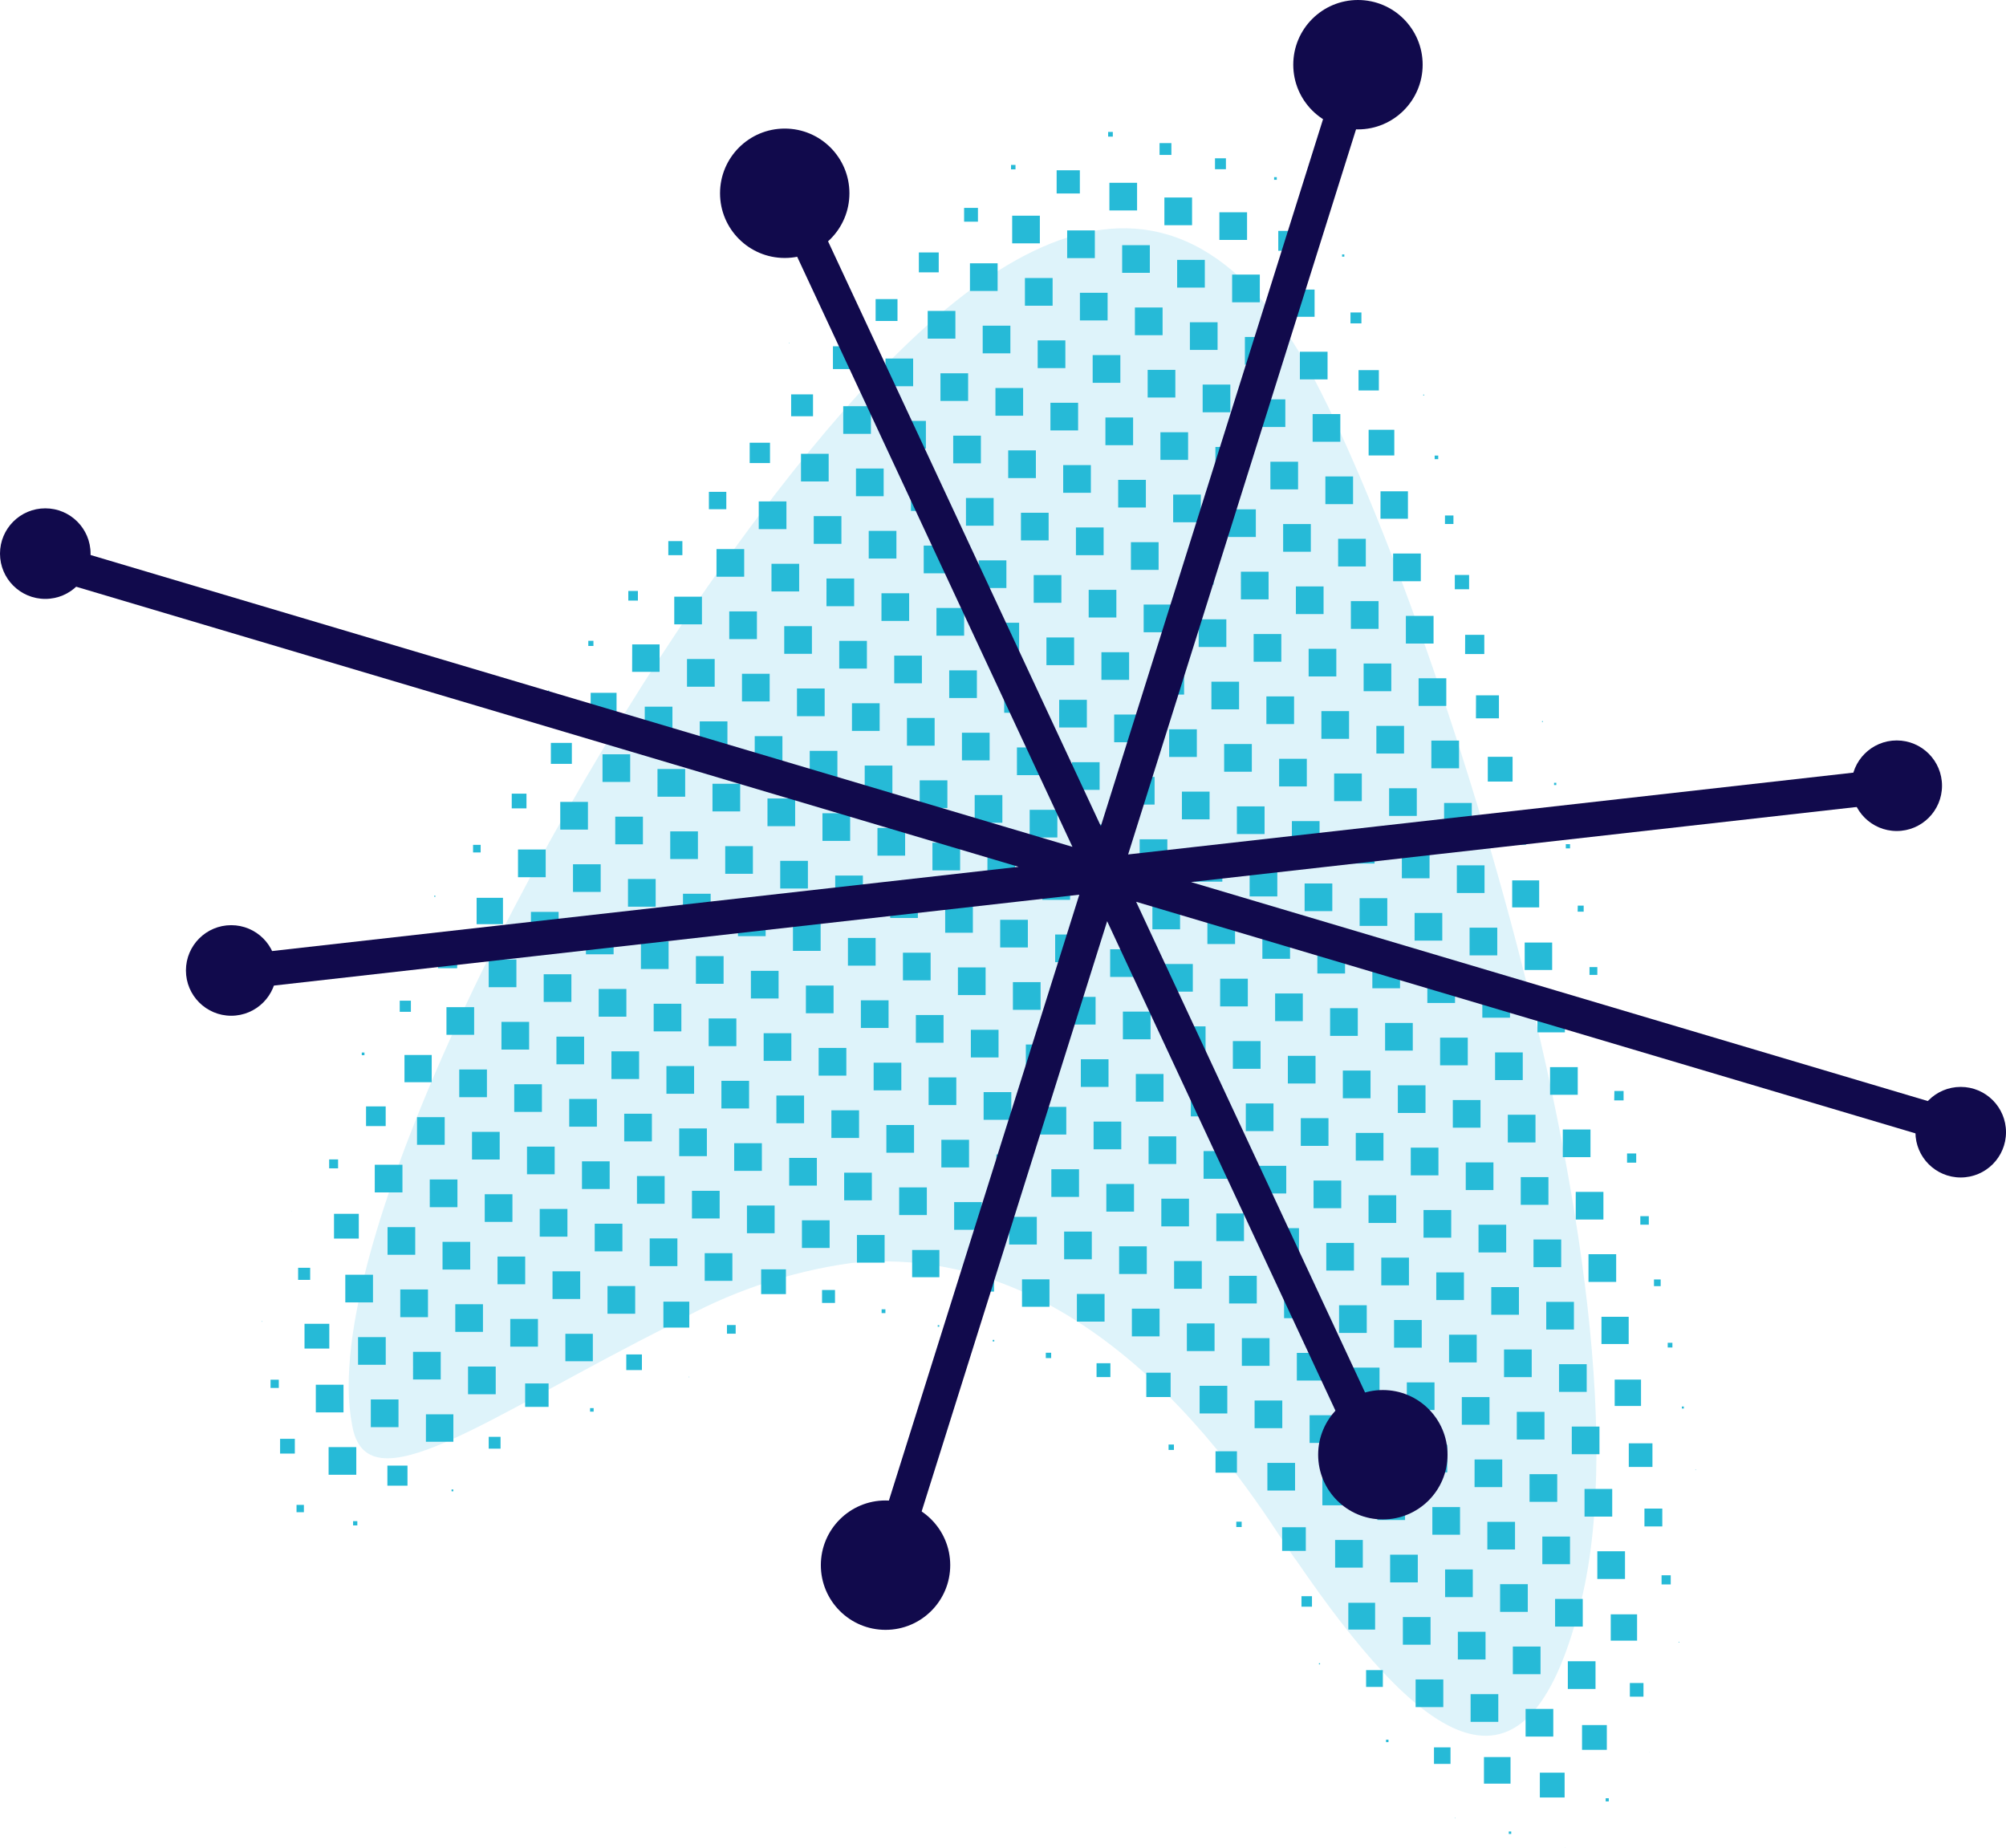
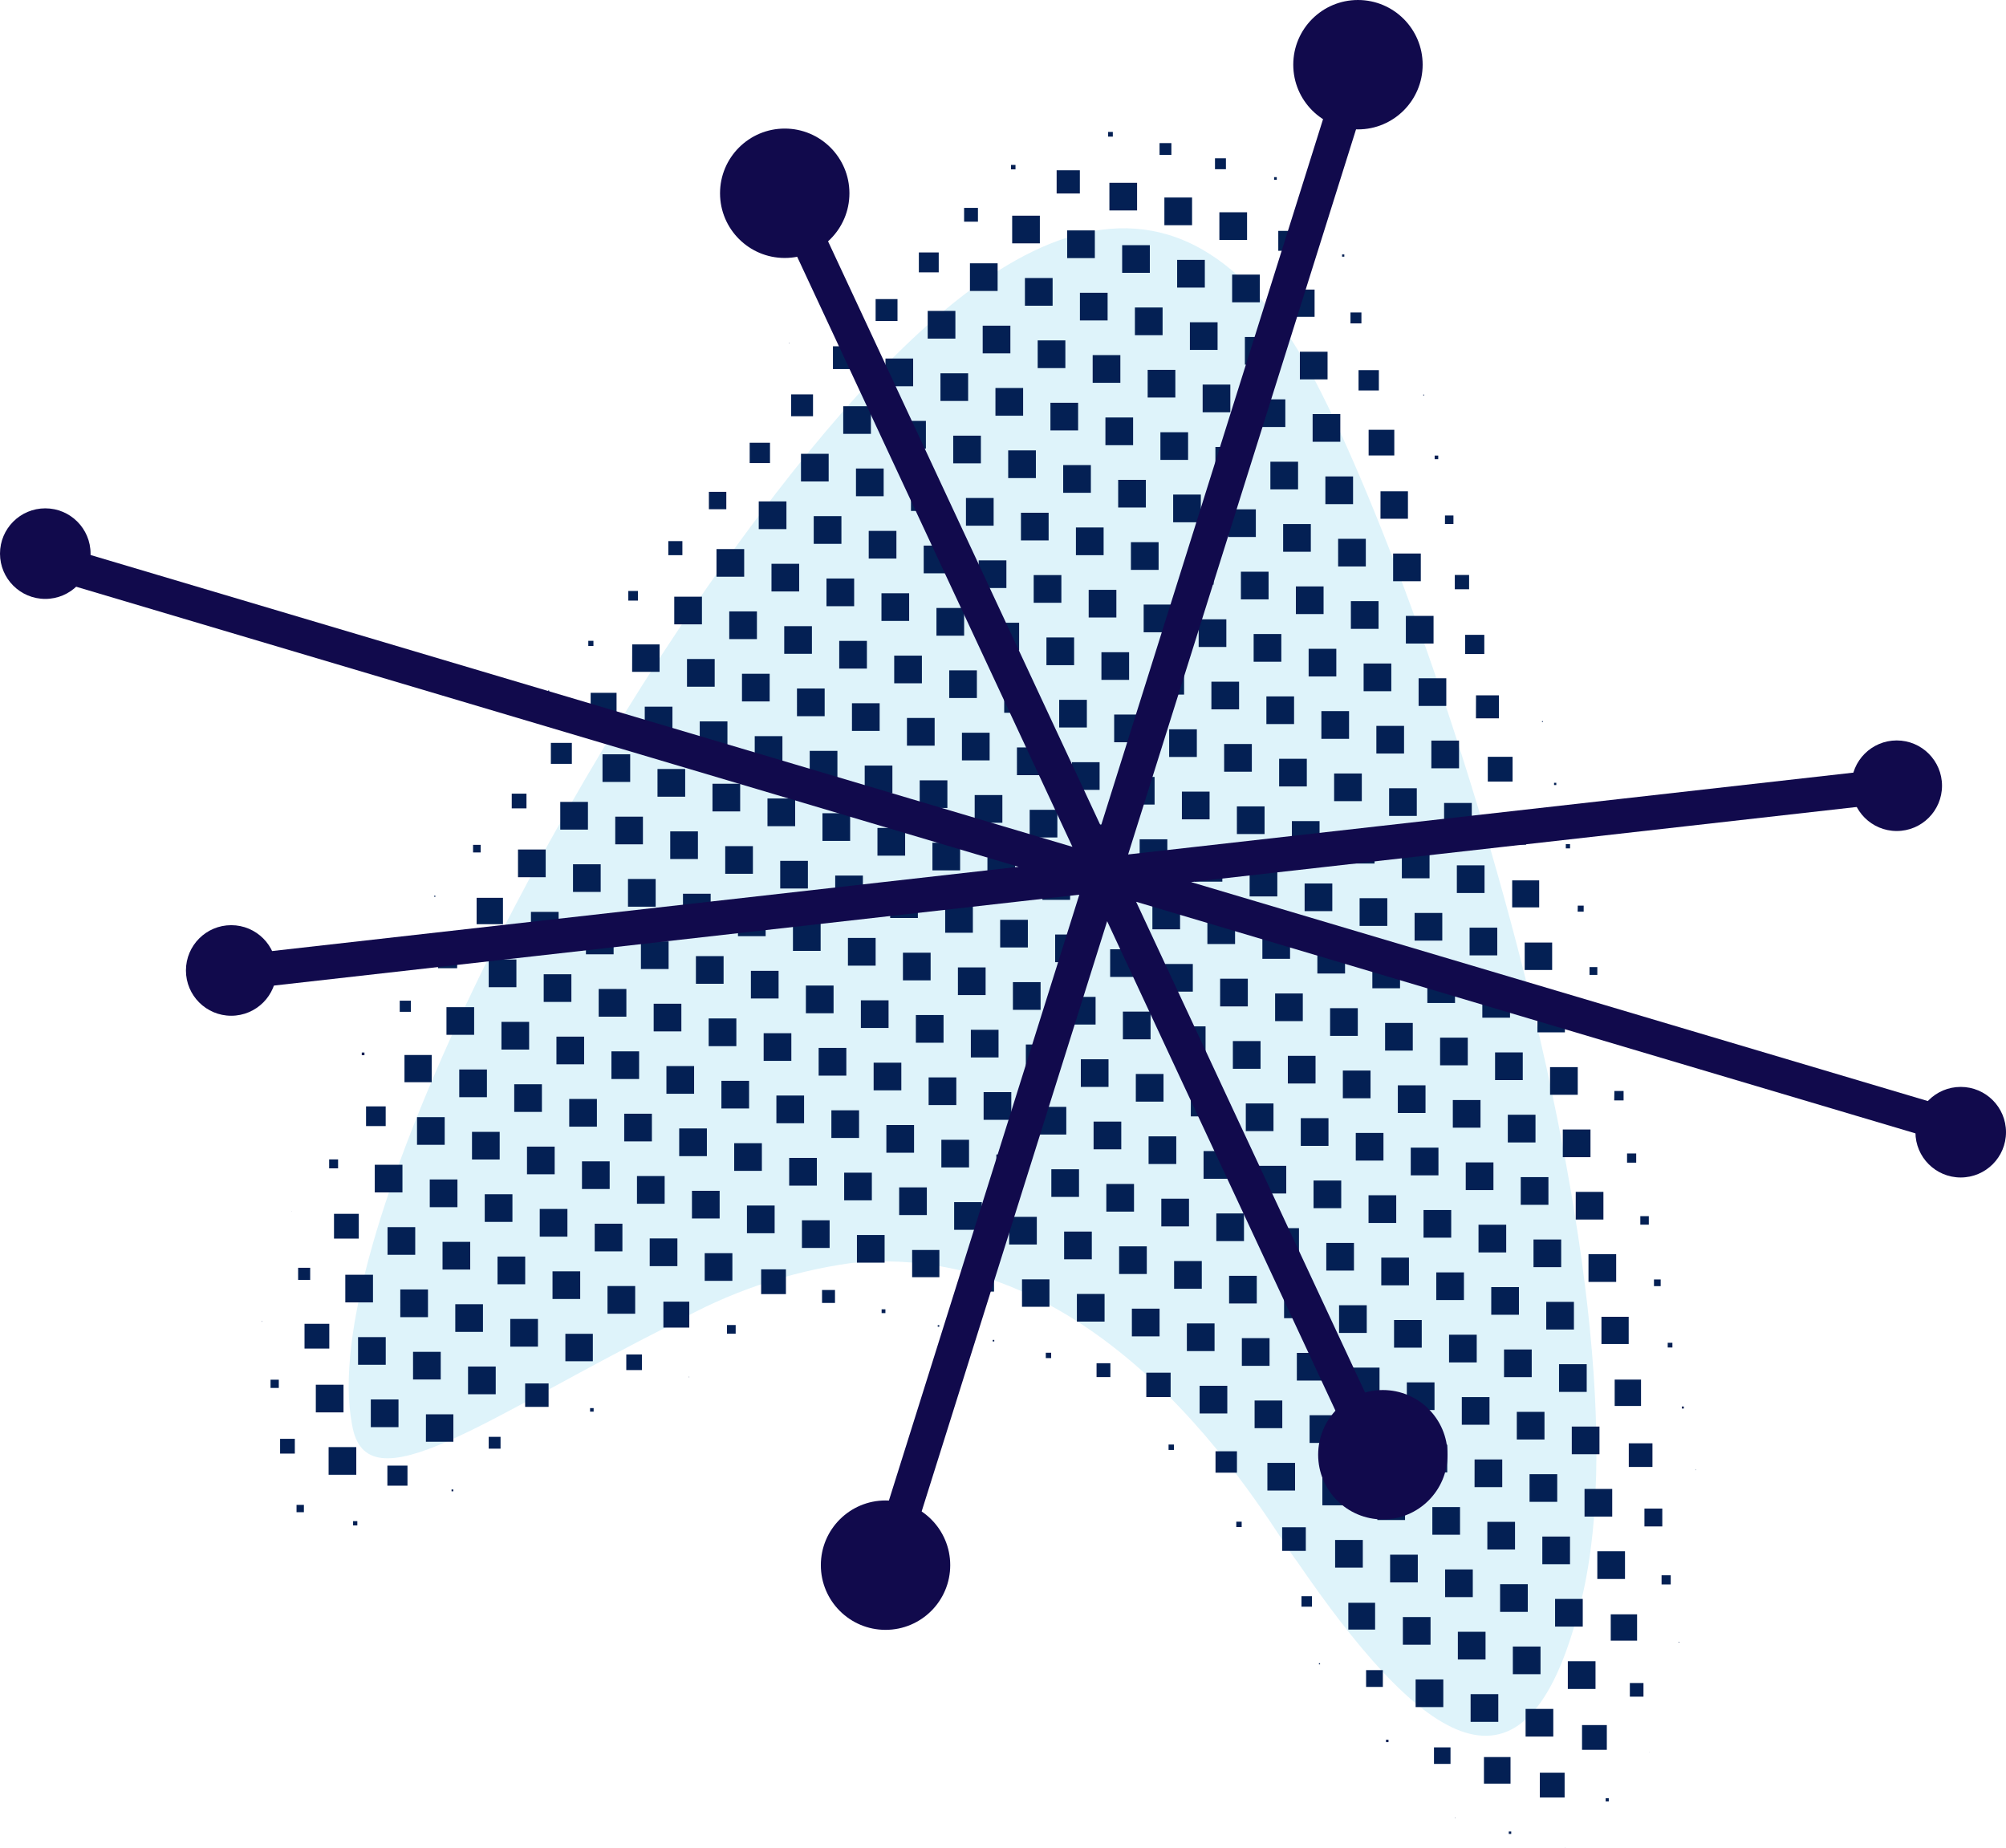
<svg xmlns="http://www.w3.org/2000/svg" width="744.191" height="685.387" viewBox="0 0 744.191 685.387">
  <g id="Layer_2" data-name="Layer 2">
    <g id="svg4790">
      <g id="atom_09" data-name="atom 09">
        <path id="atom_09_solid" data-name="atom 09 solid" d="M130.596,528.446c5.166,31.76,49.854-2.765,119.369-37.48a184.283,184.283,0,0,1,65.86-22.429c97.955-9.72,156.895,100.501,165.245,110.547,44.244,64.716,83.277,96.611,103.996,20.534,34.639-119.368-65.079-409.856-105.248-472.427-57.936-90.123-133.656-21.68-198.012,63.728C205.145,292.548,117.92,462.512,130.596,528.446Z" fill="#def3fa" />
-         <path id="atom_09_ht" data-name="atom 09 ht" d="M411.098,48.939h1.739v1.739H411.098ZM430.173,57.47h4.39V53.08h-4.39Zm20.566,5.301h4.058V58.712h-4.058Zm21.933,3.934h.994v-.994h-.994Zm-97.599-3.867H376.729V61.181h-1.656Zm16.922,8.945H400.608V63.169H391.994Zm19.572,6.294h10.27v-10.27H411.567Zm20.4,5.466H442.236v-10.27H431.966Zm20.4,5.466h10.27v-10.27H452.366Zm21.85,4.017h7.371V85.656h-7.371Zm23.672,2.195h.828v-.828h-.828ZM357.666,82.245h5.135V77.109h-5.135Zm17.833,8.034h10.27v-10.27H375.499Zm20.4,5.466h10.27v-10.27H395.899Zm20.4,5.466H426.569v-10.27H416.299Zm20.4,5.466h10.27v-10.27H436.699Zm20.4,5.466h10.27v-10.27H457.099Zm20.483,5.384h10.105V107.422H477.582Zm23.423,2.443H505.064v-4.059h-4.058Zm-160.125-18.94h7.371V93.659H340.88Zm18.951,6.916h10.27v-10.27H359.831Zm20.4,5.466H390.501v-10.27H380.231Zm20.4,5.466H410.901v-10.27H400.631Zm20.4,5.466h10.27v-10.27H421.031Zm20.4,5.466h10.27v-10.27H441.431Zm20.4,5.466h10.27v-10.27H461.831Zm20.4,5.466h10.27v-10.27H482.231Zm21.767,4.1h7.537v-7.537h-7.537Zm24.003,1.863h.331v-.331h-.328ZM308.414,109.629h.166v-.166h-.166Zm16.425,9.442h8.117v-8.117h-8.117Zm19.324,6.543h10.27v-10.27H344.162ZM364.562,131.08h10.27V120.81H364.562Zm20.4,5.466H395.232v-10.27H384.962Zm20.4,5.466h10.27v-10.27H405.362Zm20.4,5.466h10.27v-10.27H425.762Zm20.4,5.466h10.27v-10.27H446.162Zm20.4,5.466h10.27v-10.27H466.562Zm20.4,5.466h10.27v-10.27H486.962Zm20.773,5.094h9.525v-9.525h-9.525Zm24.5,1.367h1.325v-1.326h-1.325ZM292.744,127.296h.166v-.166h-.166Zm16.259,9.607h8.448v-8.448h-8.448Zm19.489,6.377h10.27v-10.27H328.493Zm20.4,5.466h10.27v-10.27H348.893Zm20.4,5.466h10.27v-10.27H369.293ZM389.692,159.68h10.27v-10.27H389.692Zm20.4,5.466h10.27v-10.27H410.092Zm20.4,5.466h10.27v-10.27H430.492Zm20.4,5.466h10.27v-10.27H450.892Zm20.4,5.466h10.27v-10.27H471.292Zm20.4,5.466h10.27v-10.27H491.692Zm20.442,5.425h10.187v-10.187H512.145Zm23.92,1.946h3.147v-3.147h-3.136ZM293.499,154.406h8.117v-8.117h-8.117Zm19.324,6.543h10.27v-10.27H312.822Zm20.4,5.466h10.27v-10.27H333.222Zm20.4,5.466h10.27v-10.27H353.622Zm20.4,5.466h10.27v-10.27H374.022Zm20.4,5.466h10.27v-10.27H394.422Zm20.4,5.466h10.27v-10.27H414.822Zm20.4,5.466H445.492v-10.27H435.222Zm20.4,5.466H465.892v-10.27H455.622Zm20.4,5.466h10.27v-10.27H476.022Zm20.4,5.466h10.27v-10.27H496.422Zm20.4,5.466h10.27v-10.27H516.822Zm22.885,2.982h5.301V213.292H539.707Zm-261.589-46.81h7.537v-7.537h-7.537Zm19.034,6.833H307.422v-10.27H297.152Zm20.4,5.466h10.27v-10.27H317.552Zm20.4,5.466h10.27v-10.27H337.952Zm20.4,5.466H368.622v-10.27H358.352Zm20.4,5.466h10.27v-10.27H378.752Zm20.4,5.466h10.27v-10.27H399.152Zm20.4,5.466H429.821v-10.27H419.551Zm20.4,5.466h10.27v-10.27H439.951Zm20.4,5.466h10.27V212.076H460.351Zm20.4,5.466h10.27V217.542H480.751Zm20.4,5.466h10.27V223.008H501.151Zm20.4,5.466h10.27V228.475H521.551Zm21.974,3.893h7.123v-7.124h-7.103Zm-280.54-53.726h6.46v-6.46h-6.46Zm18.495,7.371h10.27v-10.27H281.48Zm20.4,5.466h10.27v-10.27H301.88Zm20.4,5.466h10.27v-10.27H322.28Zm20.4,5.466h10.27v-10.27H342.68Zm20.4,5.466h10.27v-10.27H363.08Zm20.4,5.466h10.27V213.344H383.48Zm20.4,5.466H414.15V218.81H403.88ZM424.28,234.547h10.27V224.277H424.28Zm20.4,5.466h10.27V229.743H444.68Zm20.4,5.466h10.27V235.209H465.08Zm20.4,5.466h10.27V240.675H485.48Zm20.4,5.466h10.27V246.142H505.88Zm20.4,5.466h10.27V251.608H526.28Zm21.27,4.597h8.531v-8.531h-8.505Zm24.5,1.366h.331v-.331h-.31ZM247.934,205.958h5.218v-5.218h-5.218Zm17.874,7.992h10.27V203.68H265.809Zm20.4,5.466h10.27v-10.27H286.209Zm20.4,5.466h10.27V214.613H306.609Zm20.4,5.466h10.27V220.079H327.009Zm20.4,5.466h10.27V225.545H347.409Zm20.4,5.466h10.27V231.011H367.808Zm20.4,5.466h10.27V236.477H388.208Zm20.4,5.466h10.27V241.944H408.608Zm20.4,5.466h10.27V247.41H429.008Zm20.4,5.466h10.27V252.876H449.408Zm20.4,5.466h10.27V258.342H469.808Zm20.4,5.466H500.478V263.809H490.208Zm20.4,5.466h10.27V269.275H510.608Zm20.4,5.466h10.27V274.741H531.008Zm20.939,4.928h9.193v-9.193h-9.193Zm24.583,1.284h.828v-.828h-.828ZM233.091,222.796h3.561v-3.561h-3.561Zm17.046,8.821h10.27V221.347H250.137Zm20.4,5.466h10.27V226.813H270.537Zm20.4,5.466h10.27V232.279H290.937Zm20.4,5.466h10.27V237.746H311.337Zm20.4,5.466h10.27V243.212H331.737Zm20.4,5.466h10.27V248.678H352.136Zm20.4,5.466h10.27V254.144H372.536Zm20.4,5.466h10.27V259.611H392.936Zm20.4,5.466h10.27V265.077H413.336Zm20.4,5.466h10.27V270.543H433.736Zm20.4,5.466h10.27V276.009H454.136Zm20.4,5.466H484.806V281.476H474.536Zm20.4,5.466h10.27V286.942H494.936Zm20.4,5.466h10.27V292.408H515.336Zm20.4,5.466h10.27V297.874H535.736Zm20.649,5.218h9.773v-9.773h-9.773Zm24.5,1.366h1.574v-1.574h-1.574ZM218.247,239.635h1.905v-1.905h-1.905Zm16.259,9.607h10.187V239.055h-10.156ZM254.865,254.75h10.27V244.48H254.865Zm20.4,5.466h10.27V249.946H275.265Zm20.4,5.466h10.27V255.413H295.664Zm20.4,5.466H326.334V260.879H316.064Zm20.4,5.466h10.27V266.345H336.464Zm20.4,5.466h10.27V271.811H356.864Zm20.4,5.466H387.534V277.277H377.264Zm20.4,5.466H407.934V282.744H397.664Zm20.4,5.466H428.334V288.21H418.064Zm20.4,5.466H448.734V293.676H438.464Zm20.4,5.466h10.27V299.143H458.864Zm20.4,5.466h10.27V304.609H479.264Zm20.4,5.466H509.934V310.075H499.664Zm20.4,5.466h10.27V315.541H520.064Zm20.4,5.466h10.27V321.007H540.464Zm20.525,5.342H571.01V326.598H560.995ZM585.281,338.193h2.236v-2.236h-2.193ZM203.32,256.556h.414v-.414h-.414Zm15.804,10.063h9.608v-9.608h-9.608Zm20.069,5.798H249.462V262.147H239.192Zm20.4,5.466h10.27V267.613H259.592Zm20.4,5.466h10.27V273.079H279.992Zm20.4,5.466H310.662V278.546H300.392Zm20.4,5.466h10.27V284.012H320.792Zm20.4,5.466h10.27V289.478H341.192Zm20.4,5.466H371.862V294.944H361.592Zm20.4,5.466h10.27V300.411H381.992Zm20.4,5.466h10.27V305.877H402.392Zm20.4,5.466H433.062V311.343H422.792Zm20.4,5.466h10.27V316.809H443.192Zm20.4,5.466h10.27V322.276H463.592Zm20.4,5.466H494.261V327.742H483.991Zm20.4,5.466h10.27V333.208H504.391Zm20.4,5.466h10.27V338.674H524.791Zm20.4,5.466H555.461V344.141H545.191Zm20.442,5.425h10.187V349.648H565.633Zm24.045,1.822h2.899v-2.899h-2.899ZM204.362,283.375h7.785V275.59H204.362Zm19.158,6.709h10.27V279.814H223.52Zm20.4,5.466h10.27V285.28H243.919Zm20.4,5.466h10.27V290.746H264.319Zm20.4,5.466h10.27V296.213H284.719Zm20.4,5.466h10.27V301.679H305.119Zm20.4,5.466h10.27V307.145H325.519Zm20.4,5.466H356.189V312.611H345.919Zm20.4,5.466H376.589V318.078H366.319Zm20.4,5.466h10.27V323.544H386.719ZM407.119,339.28h10.27V329.01H407.119Zm20.4,5.466h10.27V334.476H427.519Zm20.4,5.466h10.27V339.943H447.919Zm20.4,5.466h10.27V345.409H468.319Zm20.4,5.466h10.27V350.875H488.719Zm20.4,5.466H519.389V356.341H509.119Zm20.4,5.466h10.27V361.808H529.519Zm20.4,5.466h10.27V367.274H549.918Zm20.442,5.425h10.187v-10.188H570.36Zm23.837,2.029h3.313v-3.313h-3.313Zm-404.35-85.115H195.314v-5.466h-5.466Zm17.998,7.868h10.27V297.481H207.846Zm20.4,5.466h10.27V302.947H228.246Zm20.4,5.466h10.27V308.413H248.646Zm20.4,5.466h10.27V313.88H269.046Zm20.4,5.466h10.27V319.346H289.446Zm20.4,5.466h10.27V324.812H309.846Zm20.4,5.466h10.27V330.278H330.246Zm20.4,5.466h10.27V335.745H350.646Zm20.4,5.466h10.27V341.211H371.045Zm20.4,5.466h10.27V346.677H391.445Zm20.4,5.466h10.27V352.143H411.845Zm20.4,5.466h10.27V357.61H432.245Zm20.4,5.466h10.27V363.076H452.645Zm20.4,5.466h10.27V368.542H473.045Zm20.4,5.466H503.715V374.008H493.445Zm20.4,5.466h10.27V379.475H513.845Zm20.4,5.466h10.27V384.941H534.245Zm20.4,5.466h10.27V390.407H554.645Zm20.4,5.466h10.27V395.873H575.045Zm23.796,2.07h3.479v-3.479h-3.414ZM175.499,316.225h2.816v-2.816h-2.816Zm16.673,9.193h10.27V315.148H192.172Zm20.4,5.466h10.27V320.614H212.572Zm20.4,5.466h10.27V326.08H232.972Zm20.4,5.466h10.27V331.547H253.372Zm20.4,5.466h10.27V337.013H273.772Zm20.4,5.466h10.27V342.479H294.172Zm20.4,5.466h10.27V347.945H314.571Zm20.4,5.466h10.27V353.412H334.971Zm20.4,5.466h10.27V358.878H355.371Zm20.4,5.466h10.27V364.344H375.771Zm20.4,5.466h10.27V369.81H396.171Zm20.4,5.466h10.27V375.277H416.571Zm20.4,5.466H447.241V380.743H436.971ZM457.371,396.479h10.27V386.209H457.371Zm20.4,5.466h10.27V391.675H477.771Zm20.4,5.466h10.27V397.141H498.171Zm20.4,5.466h10.27V402.608H518.571Zm20.4,5.466h10.27V408.074H538.971Zm20.4,5.466h10.27V413.54H559.371Zm20.4,5.466h10.27V419.007H579.771Zm23.837,2.029h3.396v-3.396H603.608Zm-442.511-98.614h.414v-.414h-.414Zm15.721,10.146h9.773V333.064h-9.773Zm20.152,5.715h10.27V338.282H196.97Zm20.4,5.466H227.64V343.748H217.37Zm20.4,5.466h10.27V349.215H237.77Zm20.4,5.466h10.27V354.681H258.17Zm20.4,5.466H288.84V360.147H278.57Zm20.4,5.466h10.27V365.613H298.97Zm20.4,5.466h10.27V371.08H319.37Zm20.4,5.466H350.04V376.546H339.77ZM360.17,392.282h10.27V382.012H360.17Zm20.4,5.466h10.27V387.478H380.57Zm20.4,5.466H411.239V392.945H400.969Zm20.4,5.466h10.27V398.411H421.369Zm20.4,5.466h10.27V403.877H441.769Zm20.4,5.466h10.27V409.343H462.169Zm20.4,5.466h10.27V414.81H482.569Zm20.4,5.466h10.27V420.276H502.969Zm20.4,5.466H533.639V425.742H523.369ZM543.769,441.478h10.27V431.208H543.769Zm20.4,5.466h10.27V436.675H564.169Zm20.4,5.466h10.27V442.141H584.569Zm23.962,1.905h3.147v-3.147h-3.147ZM162.477,359.179h7.123v-7.123H162.477Zm18.827,7.04h10.27V355.949H181.304Zm20.4,5.466h10.27V361.416H201.704Zm20.4,5.466h10.27V366.882H222.104Zm20.4,5.466h10.27V372.348H242.504Zm20.4,5.466h10.27V377.814H262.904Zm20.4,5.466h10.27V383.281H283.303Zm20.4,5.466h10.27V388.747H303.703Zm20.4,5.466h10.27V394.213H324.103Zm20.4,5.466h10.27V399.679H344.503Zm20.4,5.466h10.27V405.146H364.903Zm20.4,5.466H395.573V410.612H385.303Zm20.4,5.466H415.973V416.078H405.703Zm20.4,5.466h10.27V421.544H426.103Zm20.4,5.466h10.27V427.011H446.503Zm20.4,5.466h10.27V432.477H466.903Zm20.4,5.466h10.27V437.943H487.303Zm20.4,5.466h10.27V443.409H507.703Zm20.4,5.466h10.27V448.876H528.103Zm20.4,5.466h10.27V454.342H548.503Zm20.4,5.466h10.27V459.808H568.903Zm20.4,5.466h10.27V465.274H589.302Zm24.293,1.574h2.485V474.633H613.596ZM148.293,375.356h4.141v-4.141h-4.141Zm17.336,8.531h10.27V373.616H165.629Zm20.4,5.466h10.27V379.083H186.029Zm20.4,5.466h10.27V384.549H206.429Zm20.4,5.466h10.27V390.015H226.829Zm20.4,5.466h10.27V395.481H247.229Zm20.4,5.466h10.27V400.948H267.629Zm20.4,5.466h10.27V406.414H288.028ZM308.428,422.15h10.27V411.88H308.428Zm20.4,5.466h10.27V417.346H328.828Zm20.4,5.466h10.27V422.813H349.228Zm20.4,5.466h10.27V428.279H369.628Zm20.4,5.466h10.27V433.745H390.028Zm20.4,5.466H420.698V439.211H410.428Zm20.4,5.466H441.098V444.678H430.828Zm20.4,5.466h10.27V450.144H451.228Zm20.4,5.466h10.27V455.61H471.628Zm20.4,5.466h10.27V461.076H492.028Zm20.4,5.466h10.27V466.543H512.428Zm20.4,5.466h10.27V472.009H532.828Zm20.4,5.466h10.27V477.475H553.228Zm20.4,5.466h10.27V482.941H573.628Zm20.483,5.383h10.105V488.49H594.111Zm24.583,1.284h1.739v-1.739h-1.739ZM134.209,391.449h.994v-.994h-.994Zm15.845,10.022h10.105V391.366H150.054ZM170.371,407.02H180.641V396.75H170.371Zm20.4,5.466H201.041V402.216H190.771ZM211.171,417.952H221.441V407.683H211.171Zm20.4,5.466H241.841V413.149H231.571ZM251.971,428.885h10.27V418.615H251.971Zm20.4,5.466h10.27V424.081H272.371Zm20.4,5.466H303.041V429.548H292.771Zm20.4,5.466h10.27V435.014H313.171Zm20.4,5.466h10.27V440.48H333.571Zm20.4,5.466h10.27V445.946H353.971Zm20.4,5.466h10.27V451.413H374.37Zm20.4,5.466h10.27V456.879H394.77Zm20.4,5.466h10.27V462.345H415.17Zm20.4,5.466h10.27V467.811H435.57Zm20.4,5.466h10.27V473.278H455.97Zm20.4,5.466h10.27V478.744H476.37Zm20.4,5.466H507.04V484.21H496.77ZM517.17,499.946H527.44V489.676H517.17ZM537.57,505.412h10.27V495.142H537.57Zm20.4,5.466h10.27V500.609H557.97Zm20.4,5.466h10.27V506.075H578.37Zm20.649,5.218h9.773v-9.773h-9.773Zm24.914.952h.745v-.745H623.933Zm-488.138-104.785h7.289v-7.289h-7.289Zm18.91,6.957h10.27V414.417H154.705Zm20.4,5.466H185.375V419.884H175.105Zm20.4,5.466h10.27V425.35H195.505Zm20.4,5.466h10.27V430.816H215.905Zm20.4,5.466h10.27V436.282H236.305Zm20.4,5.466h10.27V441.749H256.705Zm20.4,5.466h10.27V447.215H277.105Zm20.4,5.466h10.27V452.681H297.505Zm20.4,5.466h10.27V458.147H317.905Zm20.483,5.383h10.107V463.696H338.39Zm20.525,5.342h9.856v-9.856h-9.856Zm20.235,5.632h10.187V474.587H379.15Zm20.359,5.508h10.27V480.012H399.506Zm20.4,5.466h10.27V485.479H419.906Zm20.4,5.466h10.27V490.945H440.306Zm20.4,5.466h10.27V496.411H460.706Zm20.4,5.466h10.27V501.877H481.106Zm20.4,5.466h10.27V507.344H501.506Zm20.4,5.466h10.27V512.81H521.906Zm20.4,5.466h10.27V518.276H542.306Zm20.4,5.466h10.27V523.742H562.705Zm20.4,5.466h10.27V529.208H583.105ZM604.251,544.199h8.779V535.42H604.251Zm24.707,1.159h.166v-.166h-.16ZM122.11,433.409h3.313v-3.313h-3.313Zm16.922,8.945h10.27V432.084H139.031Zm20.4,5.466h10.27V437.551H159.431Zm20.4,5.466h10.27V443.017H179.831Zm20.4,5.466h10.27V448.483H200.231Zm20.4,5.466h10.27V453.949H220.631Zm20.4,5.466H251.301V459.416H241.031Zm20.4,5.466H271.701V464.882H261.431Zm20.939,4.928h9.193v-9.193h-9.193Zm22.595,3.271h4.804v-4.804H304.965Zm22.098,3.768h1.408v-1.408h-1.408Zm20.815,5.052h.58v-.58h-.58Zm20.4,5.466h.58v-.58h-.58Zm19.696,6.17h1.988V501.82H387.974Zm18.827,7.04h5.135v-5.135h-5.135Zm18.454,7.413h9.028v-9.028h-9.028Zm19.779,6.087h10.27V514.078H445.034Zm20.4,5.466h10.27V519.544H465.434Zm20.4,5.466h10.27V525.01H485.834Zm20.4,5.466h10.27V530.476H506.245Zm20.4,5.466h10.27V535.943H526.645Zm20.4,5.466h10.27V541.409H547.045Zm20.4,5.466h10.27V546.875H567.434Zm20.4,5.466h10.27V552.341H587.833Zm22.222,3.644h6.626v-6.626h-6.626ZM108.065,449.461h.08v-.08h-.08Zm15.845,10.022h9.193v-9.193h-9.193Zm19.862,6.005h10.27V455.218H143.772Zm20.4,5.466h10.27V460.684H164.172Zm20.4,5.466H194.842V466.15H184.572Zm20.4,5.466h10.27V471.616H204.972Zm20.4,5.466h10.27V477.083H225.372Zm20.732,5.135h9.608V482.88h-9.606Zm23.589,2.278h3.23v-3.23h-3.23Zm163.824,43.109h1.988v-1.988h-1.988Zm17.419,8.448h7.951v-7.95h-7.951Zm19.241,6.626h10.27V542.678H470.176Zm20.4,5.466H500.846V548.144H490.576Zm20.4,5.466H521.246V553.61H510.976Zm20.4,5.466h10.27V559.076H531.376Zm20.4,5.466h10.27V564.543H551.776Zm20.4,5.466h10.27V570.009H572.176Zm20.4,5.466h10.27V575.475H592.576Zm23.837,2.029H619.809v-3.396h-3.396ZM110.6,474.79h4.473V470.317h-4.473Zm17.502,8.365h10.27V472.885H128.101Zm20.4,5.466h10.27V478.351H148.501Zm20.4,5.466h10.27V483.817H168.901Zm20.4,5.466h10.27V489.283H189.301Zm20.442,5.425h10.187V494.791H209.743Zm22.595,3.271h5.798V502.452h-5.798Zm23.216,2.65h.166v-.166h-.166Zm203.093,55.574h1.988V564.485h-1.988Zm17.005,8.862h8.779v-8.779h-8.779Zm19.655,6.212h10.27V571.277H495.306Zm20.4,5.466h10.27V576.743H515.706Zm20.4,5.466h10.27V582.209H536.106Zm20.4,5.466h10.27V587.676H556.506Zm20.4,5.466H587.176V593.142H576.906Zm20.649,5.218h9.773v-9.773h-9.773Zm25.163.704h.248v-.248h-.242ZM97.084,490.303h.166v-.166h-.166Zm15.887,9.98h9.193v-9.193H112.97Zm19.862,6.005h10.27V496.018H132.832Zm20.4,5.466h10.27V501.484H153.232Zm20.4,5.466h10.27V506.95H173.632Zm21.187,4.68h8.696v-8.696h-8.696Zm24.086,1.781h1.325v-1.325h-1.325ZM482.826,596.026h3.893V592.133H482.826Zm17.377,8.489h9.939v-9.939h-9.939Zm20.235,5.632h10.27V599.877H520.438Zm20.4,5.466h10.27V605.343H540.838Zm20.4,5.466H571.508V610.81H561.238Zm20.4,5.466h10.27V616.276H581.638Zm23.009,2.857h5.052v-5.052h-5.052Zm-504.281-114.517h3.065v-3.065h-3.065Zm16.798,9.069H127.434V513.685H117.164Zm20.4,5.466h10.27V519.152H137.564Zm20.442,5.425h10.187V524.659H158.015Zm23.299,2.567h4.39v-4.39h-4.39ZM489.298,617.42h.414v-.414h-.414Zm17.502,8.365h6.212v-6.212h-6.212Zm18.371,7.495h10.27V623.011H525.17Zm20.4,5.466h10.27V628.477H545.57Zm20.4,5.466h10.27V633.943H565.97Zm20.939,4.928h9.194v-9.193H586.909Zm24.956.911h.08v-.08h-.07ZM103.909,539.221h5.466V533.755h-5.466Zm17.998,7.868H132.177V536.82H121.907Zm21.808,4.058h7.454v-7.454h-7.454Zm23.796,2.07h.663v-.663h-.663ZM514.193,646.269h.911v-.911h-.911Zm17.791,8.075h6.129V648.215h-6.129Zm18.537,7.33h9.856v-9.856h-9.856Zm20.732,5.135h9.193v-9.193h-9.193Zm24.417,1.449h1.16v-1.16H595.671Zm-485.661-107.27h2.733v-2.733h-2.733Zm20.98,4.886h1.574v-1.573h-1.574ZM539.701,674.496h.166v-.166h-.166Zm20.028,5.839h.911v-.911h-.911Zm20.814,5.052h.08v-.08h-.08Z" fill="#26bad7" />
+         <path id="atom_09_ht" data-name="atom 09 ht" d="M411.098,48.939h1.739v1.739H411.098ZM430.173,57.47h4.39V53.08h-4.39Zm20.566,5.301h4.058V58.712h-4.058Zm21.933,3.934h.994v-.994h-.994Zm-97.599-3.867H376.729V61.181h-1.656Zm16.922,8.945H400.608V63.169H391.994Zm19.572,6.294h10.27v-10.27H411.567Zm20.4,5.466H442.236v-10.27H431.966Zm20.4,5.466h10.27v-10.27H452.366Zm21.85,4.017h7.371V85.656h-7.371Zm23.672,2.195h.828v-.828h-.828ZM357.666,82.245h5.135V77.109h-5.135Zm17.833,8.034h10.27v-10.27H375.499Zm20.4,5.466h10.27v-10.27H395.899Zm20.4,5.466H426.569v-10.27H416.299Zm20.4,5.466h10.27v-10.27H436.699Zm20.4,5.466h10.27v-10.27H457.099Zm20.483,5.384h10.105V107.422H477.582Zm23.423,2.443H505.064v-4.059h-4.058Zm-160.125-18.94h7.371V93.659H340.88Zm18.951,6.916h10.27v-10.27H359.831Zm20.4,5.466H390.501v-10.27H380.231Zm20.4,5.466H410.901v-10.27H400.631Zm20.4,5.466h10.27v-10.27H421.031Zm20.4,5.466h10.27v-10.27H441.431Zm20.4,5.466h10.27v-10.27H461.831Zm20.4,5.466h10.27v-10.27H482.231Zm21.767,4.1h7.537v-7.537h-7.537Zm24.003,1.863h.331v-.331h-.328ZM308.414,109.629h.166v-.166h-.166Zm16.425,9.442h8.117v-8.117h-8.117Zm19.324,6.543h10.27v-10.27H344.162ZM364.562,131.08h10.27V120.81H364.562Zm20.4,5.466H395.232v-10.27H384.962Zm20.4,5.466h10.27v-10.27H405.362Zm20.4,5.466h10.27v-10.27H425.762Zm20.4,5.466h10.27v-10.27H446.162Zm20.4,5.466h10.27v-10.27H466.562Zm20.4,5.466h10.27v-10.27H486.962Zm20.773,5.094h9.525v-9.525h-9.525Zm24.5,1.367h1.325v-1.326h-1.325ZM292.744,127.296h.166v-.166h-.166Zm16.259,9.607h8.448v-8.448h-8.448Zm19.489,6.377h10.27v-10.27H328.493Zm20.4,5.466h10.27v-10.27H348.893Zm20.4,5.466h10.27v-10.27H369.293ZM389.692,159.68h10.27v-10.27H389.692Zm20.4,5.466h10.27v-10.27H410.092Zm20.4,5.466h10.27v-10.27H430.492Zm20.4,5.466h10.27v-10.27H450.892Zm20.4,5.466h10.27v-10.27H471.292Zm20.4,5.466h10.27v-10.27H491.692Zm20.442,5.425h10.187v-10.187H512.145Zm23.92,1.946h3.147v-3.147h-3.136ZM293.499,154.406h8.117v-8.117h-8.117Zm19.324,6.543h10.27v-10.27H312.822Zm20.4,5.466h10.27v-10.27H333.222Zm20.4,5.466h10.27v-10.27H353.622Zm20.4,5.466h10.27v-10.27H374.022Zm20.4,5.466h10.27v-10.27H394.422Zm20.4,5.466h10.27v-10.27H414.822Zm20.4,5.466H445.492v-10.27H435.222Zm20.4,5.466H465.892v-10.27H455.622Zm20.4,5.466h10.27v-10.27H476.022Zm20.4,5.466h10.27v-10.27H496.422Zm20.4,5.466h10.27v-10.27H516.822Zm22.885,2.982h5.301V213.292H539.707Zm-261.589-46.81h7.537v-7.537h-7.537Zm19.034,6.833H307.422v-10.27H297.152Zm20.4,5.466h10.27v-10.27H317.552Zm20.4,5.466h10.27v-10.27H337.952Zm20.4,5.466H368.622v-10.27H358.352Zm20.4,5.466h10.27v-10.27H378.752Zm20.4,5.466h10.27v-10.27H399.152Zm20.4,5.466H429.821v-10.27H419.551Zm20.4,5.466h10.27v-10.27H439.951Zm20.4,5.466h10.27V212.076H460.351Zm20.4,5.466h10.27V217.542H480.751Zm20.4,5.466h10.27V223.008H501.151Zm20.4,5.466h10.27V228.475H521.551Zm21.974,3.893h7.123v-7.124h-7.103Zm-280.54-53.726h6.46v-6.46h-6.46Zm18.495,7.371h10.27v-10.27H281.48Zm20.4,5.466h10.27v-10.27H301.88Zm20.4,5.466h10.27v-10.27H322.28Zm20.4,5.466h10.27v-10.27H342.68Zm20.4,5.466h10.27v-10.27H363.08Zm20.4,5.466h10.27V213.344H383.48Zm20.4,5.466H414.15V218.81H403.88ZM424.28,234.547h10.27V224.277H424.28Zm20.4,5.466h10.27V229.743H444.68Zm20.4,5.466h10.27V235.209H465.08Zm20.4,5.466h10.27V240.675H485.48Zm20.4,5.466h10.27V246.142H505.88Zm20.4,5.466h10.27V251.608H526.28Zm21.27,4.597h8.531v-8.531h-8.505Zm24.5,1.366h.331v-.331h-.31ZM247.934,205.958h5.218v-5.218h-5.218Zm17.874,7.992h10.27V203.68H265.809Zm20.4,5.466h10.27v-10.27H286.209Zm20.4,5.466h10.27V214.613H306.609Zm20.4,5.466h10.27V220.079H327.009Zm20.4,5.466h10.27V225.545H347.409Zm20.4,5.466h10.27V231.011H367.808Zm20.4,5.466h10.27V236.477H388.208Zm20.4,5.466h10.27V241.944H408.608Zm20.4,5.466h10.27V247.41H429.008Zm20.4,5.466h10.27V252.876H449.408Zm20.4,5.466h10.27V258.342H469.808Zm20.4,5.466H500.478V263.809H490.208Zm20.4,5.466h10.27V269.275H510.608Zm20.4,5.466h10.27V274.741H531.008Zm20.939,4.928h9.193v-9.193h-9.193Zm24.583,1.284h.828v-.828h-.828ZM233.091,222.796h3.561v-3.561h-3.561Zm17.046,8.821h10.27V221.347H250.137Zm20.4,5.466h10.27V226.813H270.537Zm20.4,5.466h10.27V232.279H290.937Zm20.4,5.466h10.27V237.746H311.337Zm20.4,5.466h10.27V243.212H331.737Zm20.4,5.466h10.27V248.678H352.136Zm20.4,5.466h10.27V254.144H372.536Zm20.4,5.466h10.27V259.611H392.936Zm20.4,5.466h10.27V265.077H413.336Zm20.4,5.466h10.27V270.543H433.736Zm20.4,5.466h10.27V276.009H454.136Zm20.4,5.466H484.806V281.476H474.536Zm20.4,5.466h10.27V286.942H494.936Zm20.4,5.466h10.27V292.408H515.336Zm20.4,5.466h10.27V297.874H535.736Zm20.649,5.218h9.773v-9.773h-9.773Zm24.5,1.366h1.574v-1.574h-1.574ZM218.247,239.635h1.905v-1.905h-1.905Zm16.259,9.607h10.187V239.055h-10.156ZM254.865,254.75h10.27V244.48H254.865Zm20.4,5.466h10.27V249.946H275.265Zm20.4,5.466h10.27V255.413H295.664Zm20.4,5.466H326.334V260.879H316.064Zm20.4,5.466h10.27V266.345H336.464Zm20.4,5.466h10.27V271.811H356.864Zm20.4,5.466H387.534V277.277H377.264Zm20.4,5.466H407.934V282.744H397.664Zm20.4,5.466H428.334V288.21H418.064Zm20.4,5.466H448.734V293.676H438.464Zm20.4,5.466h10.27V299.143H458.864Zm20.4,5.466h10.27V304.609H479.264Zm20.4,5.466H509.934V310.075H499.664Zm20.4,5.466h10.27V315.541H520.064Zm20.4,5.466h10.27V321.007H540.464Zm20.525,5.342H571.01V326.598H560.995ZM585.281,338.193h2.236v-2.236h-2.193ZM203.32,256.556h.414v-.414h-.414Zm15.804,10.063h9.608v-9.608h-9.608Zm20.069,5.798H249.462V262.147H239.192Zm20.4,5.466h10.27V267.613H259.592Zm20.4,5.466h10.27V273.079H279.992Zm20.4,5.466H310.662V278.546H300.392Zm20.4,5.466h10.27V284.012H320.792Zm20.4,5.466h10.27V289.478H341.192Zm20.4,5.466H371.862V294.944H361.592Zm20.4,5.466h10.27V300.411H381.992Zm20.4,5.466h10.27V305.877H402.392Zm20.4,5.466H433.062V311.343H422.792Zm20.4,5.466h10.27V316.809H443.192Zm20.4,5.466h10.27V322.276H463.592Zm20.4,5.466H494.261V327.742H483.991Zm20.4,5.466h10.27V333.208H504.391Zm20.4,5.466h10.27V338.674H524.791Zm20.4,5.466H555.461V344.141H545.191Zm20.442,5.425h10.187V349.648H565.633Zm24.045,1.822h2.899v-2.899h-2.899ZM204.362,283.375h7.785V275.59H204.362Zm19.158,6.709h10.27V279.814H223.52Zm20.4,5.466h10.27V285.28H243.919Zm20.4,5.466h10.27V290.746H264.319Zm20.4,5.466h10.27V296.213H284.719Zm20.4,5.466h10.27V301.679H305.119Zm20.4,5.466h10.27V307.145H325.519Zm20.4,5.466H356.189V312.611H345.919Zm20.4,5.466H376.589V318.078H366.319Zm20.4,5.466h10.27V323.544H386.719ZM407.119,339.28h10.27V329.01H407.119Zm20.4,5.466h10.27V334.476H427.519Zm20.4,5.466h10.27V339.943H447.919Zm20.4,5.466h10.27V345.409H468.319Zm20.4,5.466h10.27V350.875H488.719Zm20.4,5.466H519.389V356.341H509.119Zm20.4,5.466h10.27V361.808H529.519Zm20.4,5.466h10.27V367.274H549.918Zm20.442,5.425h10.187v-10.188H570.36Zm23.837,2.029h3.313v-3.313h-3.313Zm-404.35-85.115H195.314v-5.466h-5.466Zm17.998,7.868h10.27V297.481H207.846Zm20.4,5.466h10.27V302.947H228.246Zm20.4,5.466h10.27V308.413H248.646Zm20.4,5.466h10.27V313.88H269.046Zm20.4,5.466h10.27V319.346H289.446Zm20.4,5.466h10.27V324.812H309.846Zm20.4,5.466h10.27V330.278H330.246Zm20.4,5.466h10.27V335.745H350.646Zm20.4,5.466h10.27V341.211H371.045Zm20.4,5.466h10.27V346.677H391.445Zm20.4,5.466h10.27V352.143H411.845Zm20.4,5.466h10.27V357.61H432.245Zm20.4,5.466h10.27V363.076H452.645Zm20.4,5.466h10.27V368.542H473.045Zm20.4,5.466H503.715V374.008H493.445Zm20.4,5.466h10.27V379.475H513.845Zm20.4,5.466h10.27V384.941H534.245Zm20.4,5.466h10.27V390.407H554.645Zm20.4,5.466h10.27V395.873H575.045Zm23.796,2.07h3.479v-3.479h-3.414ZM175.499,316.225h2.816v-2.816h-2.816Zm16.673,9.193h10.27V315.148H192.172Zm20.4,5.466h10.27V320.614H212.572Zm20.4,5.466h10.27V326.08H232.972Zm20.4,5.466h10.27V331.547H253.372Zm20.4,5.466h10.27V337.013H273.772Zm20.4,5.466h10.27V342.479H294.172Zm20.4,5.466h10.27V347.945H314.571Zm20.4,5.466h10.27V353.412H334.971Zm20.4,5.466h10.27V358.878H355.371Zm20.4,5.466h10.27V364.344H375.771Zm20.4,5.466h10.27V369.81H396.171Zm20.4,5.466h10.27V375.277H416.571Zm20.4,5.466H447.241V380.743H436.971ZM457.371,396.479h10.27V386.209H457.371Zm20.4,5.466h10.27V391.675H477.771Zm20.4,5.466h10.27V397.141H498.171Zm20.4,5.466h10.27V402.608H518.571Zm20.4,5.466h10.27V408.074H538.971Zm20.4,5.466h10.27V413.54H559.371Zm20.4,5.466h10.27V419.007H579.771Zm23.837,2.029h3.396v-3.396H603.608Zm-442.511-98.614h.414v-.414h-.414Zm15.721,10.146h9.773V333.064h-9.773Zm20.152,5.715h10.27V338.282H196.97Zm20.4,5.466H227.64V343.748H217.37Zm20.4,5.466h10.27V349.215H237.77Zm20.4,5.466h10.27V354.681H258.17Zm20.4,5.466H288.84V360.147H278.57Zm20.4,5.466h10.27V365.613H298.97Zm20.4,5.466h10.27V371.08H319.37Zm20.4,5.466H350.04V376.546H339.77ZM360.17,392.282h10.27V382.012H360.17Zm20.4,5.466h10.27V387.478H380.57Zm20.4,5.466H411.239V392.945H400.969Zm20.4,5.466h10.27V398.411H421.369Zm20.4,5.466h10.27V403.877H441.769Zm20.4,5.466h10.27V409.343H462.169Zm20.4,5.466h10.27V414.81H482.569Zm20.4,5.466h10.27V420.276H502.969Zm20.4,5.466H533.639V425.742H523.369ZM543.769,441.478h10.27V431.208H543.769Zm20.4,5.466h10.27V436.675H564.169Zm20.4,5.466h10.27V442.141H584.569Zm23.962,1.905h3.147v-3.147h-3.147ZM162.477,359.179h7.123v-7.123H162.477Zm18.827,7.04h10.27V355.949H181.304Zm20.4,5.466h10.27V361.416H201.704Zm20.4,5.466h10.27V366.882H222.104Zm20.4,5.466h10.27V372.348H242.504Zm20.4,5.466h10.27V377.814H262.904Zm20.4,5.466h10.27V383.281H283.303Zm20.4,5.466h10.27V388.747H303.703Zm20.4,5.466h10.27V394.213H324.103Zm20.4,5.466h10.27V399.679H344.503Zm20.4,5.466h10.27V405.146H364.903Zm20.4,5.466H395.573V410.612H385.303Zm20.4,5.466H415.973V416.078H405.703Zm20.4,5.466h10.27V421.544H426.103Zm20.4,5.466h10.27V427.011H446.503Zm20.4,5.466h10.27V432.477H466.903Zm20.4,5.466h10.27V437.943H487.303Zm20.4,5.466h10.27V443.409H507.703Zm20.4,5.466h10.27V448.876H528.103Zm20.4,5.466h10.27V454.342H548.503Zm20.4,5.466h10.27V459.808H568.903Zm20.4,5.466h10.27V465.274H589.302Zm24.293,1.574h2.485V474.633H613.596ZM148.293,375.356h4.141v-4.141h-4.141Zm17.336,8.531h10.27V373.616H165.629Zm20.4,5.466h10.27V379.083H186.029Zm20.4,5.466h10.27V384.549H206.429Zm20.4,5.466h10.27V390.015H226.829Zm20.4,5.466h10.27V395.481H247.229Zm20.4,5.466h10.27V400.948H267.629Zm20.4,5.466h10.27V406.414H288.028ZM308.428,422.15h10.27V411.88H308.428Zm20.4,5.466h10.27V417.346H328.828Zm20.4,5.466h10.27V422.813H349.228Zm20.4,5.466h10.27V428.279H369.628Zm20.4,5.466h10.27V433.745H390.028Zm20.4,5.466H420.698V439.211H410.428Zm20.4,5.466H441.098V444.678H430.828Zm20.4,5.466h10.27V450.144H451.228Zm20.4,5.466h10.27V455.61H471.628Zm20.4,5.466h10.27V461.076H492.028Zm20.4,5.466h10.27V466.543H512.428Zm20.4,5.466h10.27V472.009H532.828Zm20.4,5.466h10.27V477.475H553.228Zm20.4,5.466h10.27V482.941H573.628Zm20.483,5.383h10.105V488.49H594.111Zm24.583,1.284h1.739v-1.739h-1.739ZM134.209,391.449h.994v-.994h-.994Zm15.845,10.022h10.105V391.366H150.054ZM170.371,407.02H180.641V396.75H170.371Zm20.4,5.466H201.041V402.216H190.771ZM211.171,417.952H221.441V407.683H211.171Zm20.4,5.466H241.841V413.149H231.571ZM251.971,428.885h10.27V418.615H251.971Zm20.4,5.466h10.27V424.081H272.371Zm20.4,5.466H303.041V429.548H292.771Zm20.4,5.466h10.27V435.014H313.171Zm20.4,5.466h10.27V440.48H333.571Zm20.4,5.466h10.27V445.946H353.971Zm20.4,5.466h10.27V451.413H374.37Zm20.4,5.466h10.27V456.879H394.77Zm20.4,5.466h10.27V462.345H415.17Zm20.4,5.466h10.27V467.811H435.57Zm20.4,5.466h10.27V473.278H455.97Zm20.4,5.466h10.27V478.744H476.37Zm20.4,5.466H507.04V484.21H496.77ZM517.17,499.946H527.44V489.676H517.17ZM537.57,505.412h10.27V495.142H537.57Zm20.4,5.466h10.27V500.609H557.97Zm20.4,5.466h10.27V506.075H578.37Zm20.649,5.218h9.773v-9.773h-9.773Zm24.914.952h.745v-.745H623.933Zm-488.138-104.785h7.289v-7.289h-7.289Zm18.91,6.957h10.27V414.417H154.705Zm20.4,5.466H185.375V419.884H175.105Zm20.4,5.466h10.27V425.35H195.505Zm20.4,5.466h10.27V430.816H215.905Zm20.4,5.466h10.27V436.282H236.305Zm20.4,5.466h10.27V441.749H256.705Zm20.4,5.466h10.27V447.215H277.105Zm20.4,5.466h10.27V452.681H297.505Zm20.4,5.466h10.27V458.147H317.905Zm20.483,5.383h10.107V463.696H338.39Zm20.525,5.342h9.856v-9.856h-9.856Zm20.235,5.632h10.187V474.587H379.15Zm20.359,5.508h10.27V480.012H399.506Zm20.4,5.466h10.27V485.479H419.906Zm20.4,5.466h10.27V490.945H440.306Zm20.4,5.466h10.27V496.411H460.706Zm20.4,5.466h10.27V501.877H481.106Zm20.4,5.466h10.27V507.344H501.506Zm20.4,5.466h10.27V512.81H521.906Zm20.4,5.466h10.27V518.276H542.306Zm20.4,5.466h10.27V523.742H562.705Zm20.4,5.466h10.27V529.208H583.105ZM604.251,544.199h8.779V535.42H604.251Zm24.707,1.159h.166v-.166h-.16ZM122.11,433.409h3.313v-3.313h-3.313Zm16.922,8.945h10.27V432.084H139.031Zm20.4,5.466h10.27V437.551H159.431Zm20.4,5.466h10.27V443.017H179.831Zm20.4,5.466h10.27V448.483H200.231Zm20.4,5.466h10.27V453.949H220.631Zm20.4,5.466H251.301V459.416H241.031Zm20.4,5.466H271.701V464.882H261.431Zm20.939,4.928h9.193v-9.193h-9.193Zm22.595,3.271h4.804v-4.804H304.965Zm22.098,3.768h1.408v-1.408h-1.408Zm20.815,5.052h.58v-.58h-.58Zm20.4,5.466h.58v-.58h-.58Zm19.696,6.17h1.988V501.82H387.974Zm18.827,7.04h5.135v-5.135h-5.135Zm18.454,7.413h9.028v-9.028h-9.028Zm19.779,6.087h10.27V514.078H445.034Zm20.4,5.466h10.27V519.544H465.434Zm20.4,5.466h10.27V525.01H485.834Zm20.4,5.466h10.27V530.476H506.245Zm20.4,5.466h10.27V535.943H526.645Zm20.4,5.466h10.27V541.409H547.045Zm20.4,5.466h10.27V546.875H567.434Zm20.4,5.466h10.27V552.341H587.833Zm22.222,3.644h6.626v-6.626h-6.626ZM108.065,449.461h.08v-.08h-.08Zm15.845,10.022h9.193v-9.193h-9.193Zm19.862,6.005h10.27V455.218H143.772Zm20.4,5.466h10.27V460.684H164.172Zm20.4,5.466H194.842V466.15H184.572Zm20.4,5.466h10.27V471.616H204.972Zm20.4,5.466h10.27V477.083H225.372Zm20.732,5.135h9.608V482.88h-9.606Zm23.589,2.278h3.23v-3.23h-3.23Zm163.824,43.109h1.988v-1.988h-1.988Zm17.419,8.448h7.951v-7.95h-7.951Zm19.241,6.626h10.27V542.678H470.176Zm20.4,5.466H500.846V548.144H490.576Zm20.4,5.466H521.246V553.61H510.976Zm20.4,5.466h10.27V559.076H531.376Zm20.4,5.466h10.27V564.543H551.776Zm20.4,5.466h10.27V570.009H572.176Zm20.4,5.466h10.27V575.475H592.576Zm23.837,2.029H619.809v-3.396h-3.396ZM110.6,474.79h4.473V470.317h-4.473Zm17.502,8.365h10.27V472.885H128.101Zm20.4,5.466h10.27V478.351H148.501Zm20.4,5.466h10.27V483.817H168.901Zm20.4,5.466h10.27V489.283H189.301Zm20.442,5.425h10.187V494.791H209.743Zm22.595,3.271h5.798V502.452h-5.798Zm23.216,2.65h.166v-.166h-.166Zm203.093,55.574h1.988V564.485h-1.988Zm17.005,8.862h8.779v-8.779h-8.779Zm19.655,6.212h10.27V571.277H495.306Zm20.4,5.466h10.27V576.743H515.706Zm20.4,5.466h10.27V582.209H536.106Zm20.4,5.466h10.27V587.676H556.506Zm20.4,5.466H587.176V593.142H576.906Zm20.649,5.218h9.773v-9.773h-9.773Zm25.163.704h.248v-.248h-.242ZM97.084,490.303h.166v-.166h-.166Zm15.887,9.98h9.193v-9.193H112.97Zm19.862,6.005h10.27V496.018H132.832Zm20.4,5.466h10.27V501.484H153.232Zm20.4,5.466h10.27V506.95H173.632Zm21.187,4.68h8.696v-8.696h-8.696Zm24.086,1.781h1.325v-1.325h-1.325ZM482.826,596.026h3.893V592.133H482.826Zm17.377,8.489h9.939v-9.939h-9.939Zm20.235,5.632h10.27V599.877H520.438Zm20.4,5.466h10.27V605.343H540.838Zm20.4,5.466H571.508V610.81H561.238Zm20.4,5.466h10.27V616.276H581.638Zm23.009,2.857h5.052v-5.052h-5.052Zm-504.281-114.517h3.065v-3.065h-3.065Zm16.798,9.069H127.434V513.685H117.164Zm20.4,5.466h10.27V519.152H137.564Zm20.442,5.425h10.187V524.659H158.015Zm23.299,2.567h4.39v-4.39h-4.39ZM489.298,617.42h.414v-.414h-.414Zm17.502,8.365h6.212v-6.212h-6.212Zm18.371,7.495h10.27V623.011H525.17Zm20.4,5.466h10.27V628.477H545.57Zm20.4,5.466h10.27V633.943H565.97Zm20.939,4.928h9.194v-9.193H586.909Zm24.956.911h.08v-.08h-.07ZM103.909,539.221h5.466V533.755h-5.466Zm17.998,7.868H132.177V536.82H121.907Zm21.808,4.058h7.454v-7.454h-7.454Zm23.796,2.07h.663v-.663h-.663ZM514.193,646.269h.911v-.911h-.911Zm17.791,8.075h6.129V648.215h-6.129Zm18.537,7.33h9.856v-9.856h-9.856Zm20.732,5.135h9.193v-9.193h-9.193Zm24.417,1.449h1.16v-1.16H595.671Zm-485.661-107.27h2.733v-2.733h-2.733Zm20.98,4.886h1.574v-1.573h-1.574ZM539.701,674.496h.166v-.166h-.166Zm20.028,5.839h.911v-.911h-.911Zm20.814,5.052h.08v-.08h-.08Z" fill="#042054" />
        <polygon id="atom_09_line" data-name="atom 09 line" points="713.795 283.661 418.515 316.971 509.955 26.071 497.735 22.231 408.395 306.471 305.785 86.501 294.185 91.921 397.855 314.151 17.415 201.081 13.765 213.351 377.865 321.561 84.765 354.631 86.205 367.351 400.405 331.901 323.005 578.171 335.215 582.011 410.735 341.741 503.865 541.391 515.465 535.981 421.485 334.531 730.175 426.261 733.815 413.991 441.845 327.221 715.235 296.381 713.795 283.661" fill="#110a4c" />
        <g id="atom_09_dots" data-name="atom 09 dots">
          <circle id="circle4750" cx="513.012" cy="539.657" r="24" fill="#110a4c" />
          <circle id="circle4752" cx="328.518" cy="580.623" r="24" fill="#110a4c" />
          <circle id="circle4754" cx="291.122" cy="71.697" r="24" fill="#110a4c" />
          <circle id="circle4756" cx="503.779" cy="24" r="24" fill="#110a4c" />
          <circle id="circle4758" cx="703.652" cy="291.478" r="16.8" fill="#110a4c" />
          <circle id="circle4760" cx="727.391" cy="420.007" r="16.8" fill="#110a4c" />
          <circle id="circle4762" cx="16.8" cy="205.376" r="16.8" fill="#110a4c" />
          <circle id="circle4764" cx="85.778" cy="360.01" r="16.8" fill="#110a4c" />
        </g>
      </g>
    </g>
  </g>
</svg>
